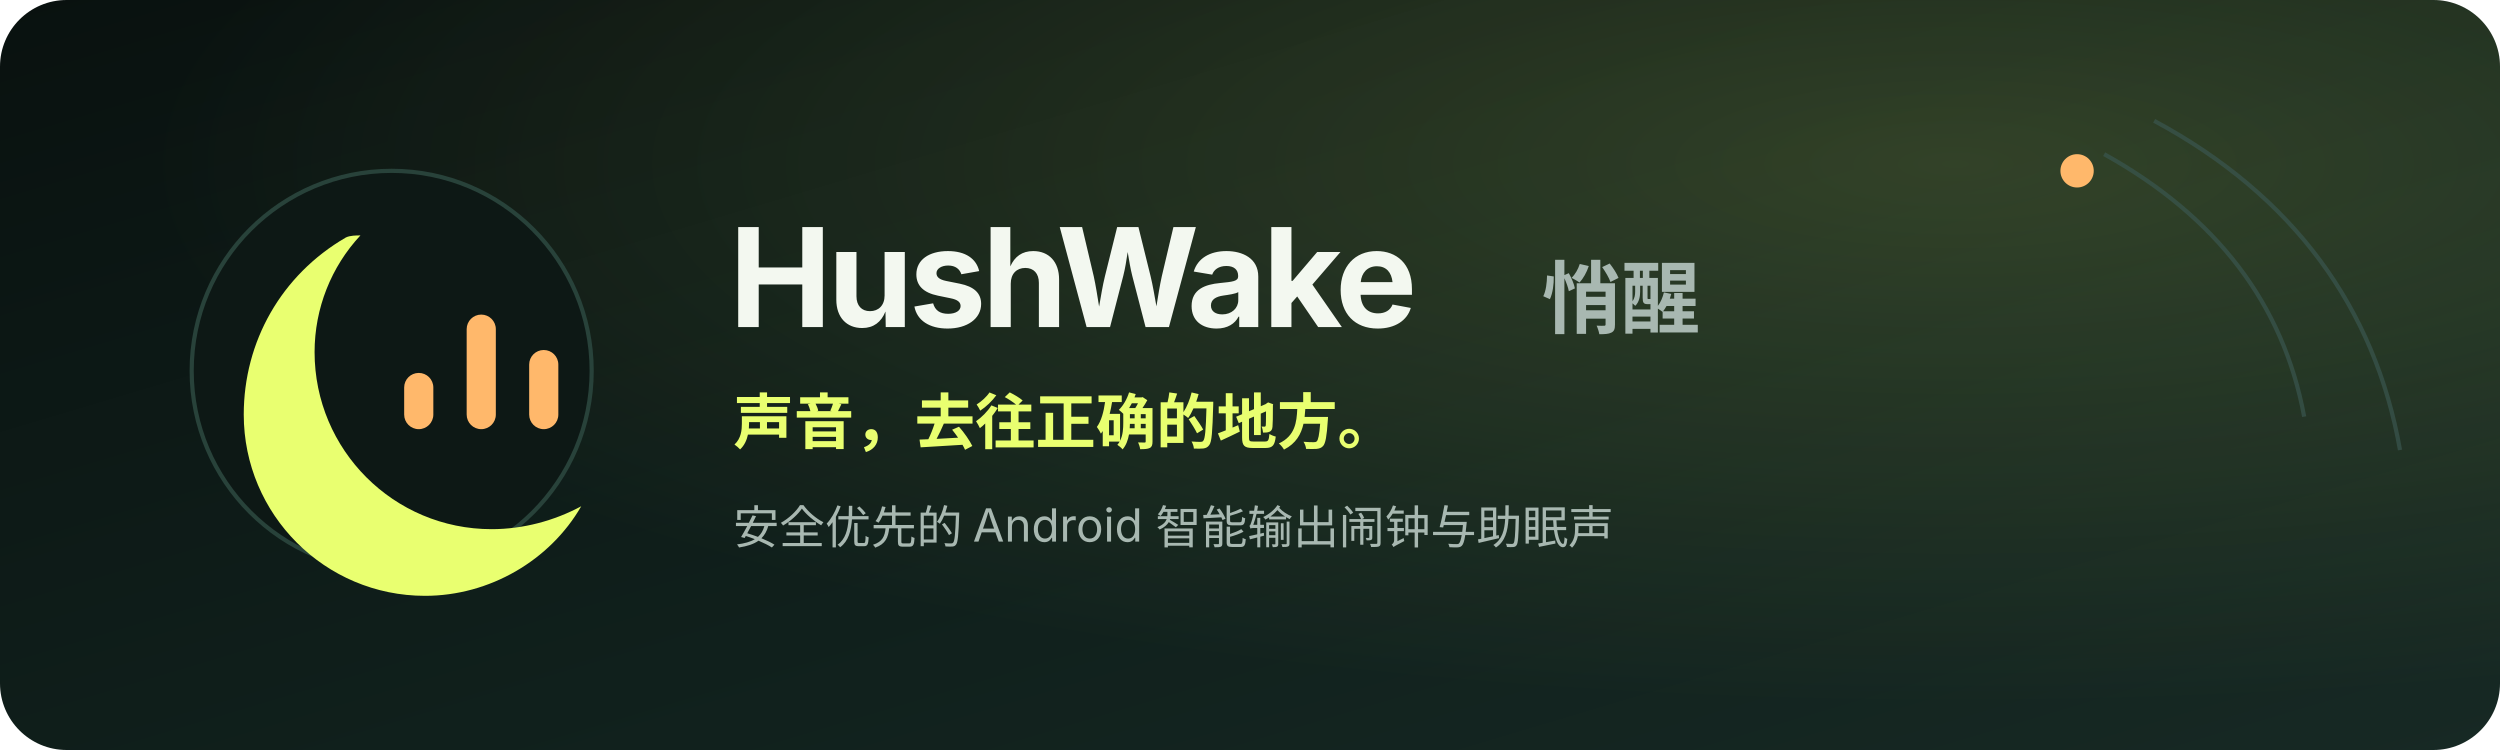
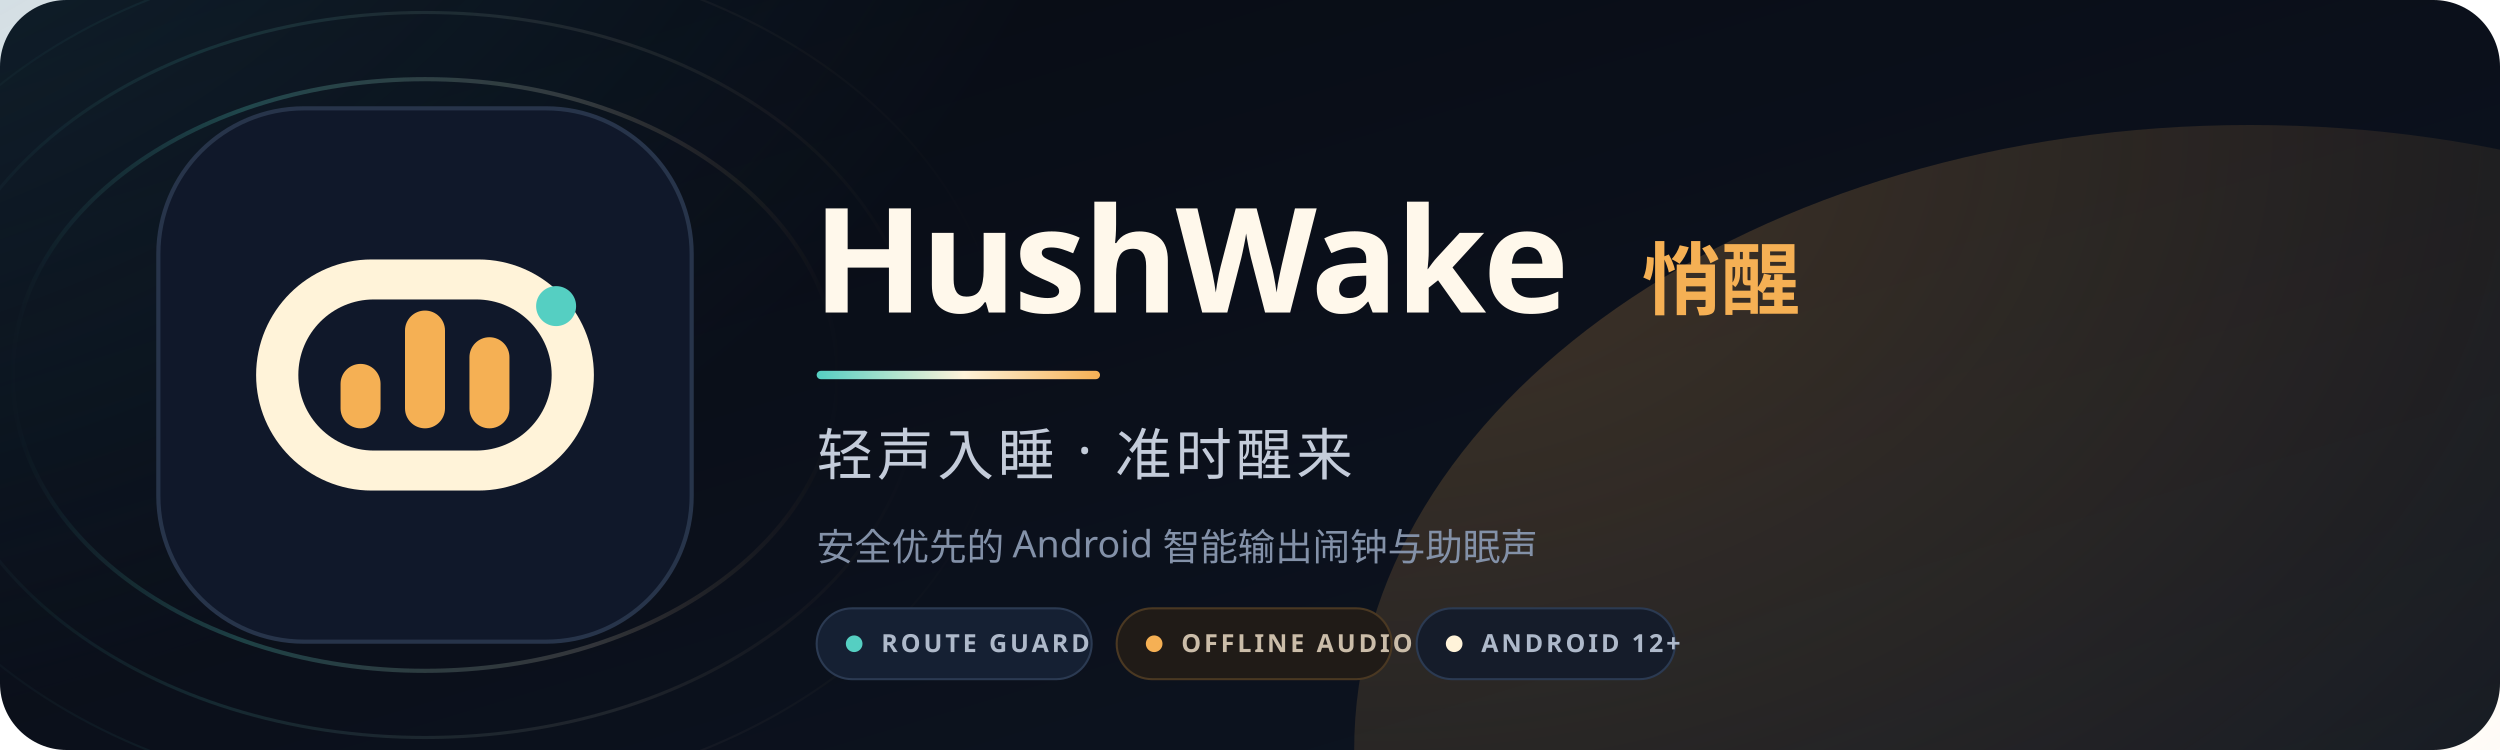
<svg xmlns="http://www.w3.org/2000/svg" width="1200" height="360" viewBox="0 0 1200 360" role="img" aria-labelledby="title desc">
  <defs>
    <linearGradient id="background" x1="0" y1="0" x2="1" y2="1">
-       <stop offset="0" stop-color="#09110f" />
-       <stop offset="0.58" stop-color="#10201c" />
-       <stop offset="1" stop-color="#172924" />
+       <stop offset="0" stop-color="#070B13" />
+       <stop offset="0.52" stop-color="#0B101B" />
+       <stop offset="1" stop-color="#0D1522" />
    </linearGradient>
-     <radialGradient id="glow" cx="0.78" cy="0.22" r="0.72">
-       <stop offset="0" stop-color="#e9ff70" stop-opacity="0.16" />
-       <stop offset="1" stop-color="#e9ff70" stop-opacity="0" />
+     <radialGradient id="blueGlow" cx="0" cy="0" r="1">
+       <stop offset="0" stop-color="#2B6079" stop-opacity=".40" />
+       <stop offset="1" stop-color="#2B6079" stop-opacity="0" />
    </radialGradient>
+     <radialGradient id="amberGlow" cx="0" cy="0" r="1">
+       <stop offset="0" stop-color="#F5B054" stop-opacity=".24" />
+       <stop offset="1" stop-color="#F5B054" stop-opacity="0" />
+     </radialGradient>
+     <linearGradient id="ring" x1="0" y1="0" x2="1" y2="0">
+       <stop offset="0" stop-color="#55CFC2" stop-opacity="0" />
+       <stop offset=".28" stop-color="#55CFC2" stop-opacity=".44" />
+       <stop offset=".70" stop-color="#FFF3D9" stop-opacity=".28" />
+       <stop offset="1" stop-color="#F5B054" stop-opacity="0" />
+     </linearGradient>
+     <linearGradient id="accent" x1="0" y1="0" x2="1" y2="0">
+       <stop offset="0" stop-color="#55CFC2" />
+       <stop offset=".52" stop-color="#FFF3D9" />
+       <stop offset="1" stop-color="#F5B054" />
+     </linearGradient>
  </defs>
  <rect width="1200" height="360" rx="32" fill="url(#background)" />
-   <rect width="1200" height="360" rx="32" fill="url(#glow)" />
-   <g transform="translate(88 78)">
-     <circle cx="100" cy="100" r="96" fill="#0d1815" stroke="#28423a" stroke-width="2" />
-     <path d="M78 36c-31 18-49 50-49 85 0 48 39 87 87 87 31 0 60-17 75-43-13 7-28 11-43 11-47 0-85-38-85-85 0-21 8-41 22-56-2 0-5 0-7 1z" fill="#e9ff70" />
-     <rect x="136" y="73" width="14" height="55" rx="7" fill="#ffb86b" />
-     <rect x="166" y="90" width="14" height="38" rx="7" fill="#ffb86b" />
-     <rect x="106" y="101" width="14" height="27" rx="7" fill="#ffb86b" />
+   <ellipse cx="170" cy="66" rx="390" ry="300" fill="url(#blueGlow)" />
+   <ellipse cx="1080" cy="360" rx="430" ry="300" fill="url(#amberGlow)" />
+   <g fill="none" stroke="url(#ring)">
+     <ellipse cx="204" cy="180" rx="198" ry="142" stroke-width="2" opacity=".58" />
+     <ellipse cx="204" cy="180" rx="238" ry="174" stroke-width="1.5" opacity=".30" />
+     <ellipse cx="204" cy="180" rx="278" ry="205" stroke-width="1" opacity=".16" />
  </g>
-   <g transform="translate(350 87)">
-     <text x="0" y="70" fill="#f3f8f0" font-family="Inter, ui-sans-serif, system-ui, sans-serif" font-size="66" font-weight="720" letter-spacing="-2">HushWake</text>
-     <text x="390" y="70" fill="#a8b8b1" font-family="Microsoft YaHei, PingFang SC, ui-sans-serif, sans-serif" font-size="38" font-weight="600">悄醒</text>
-     <text x="2" y="126" fill="#e9ff70" font-family="Microsoft YaHei, PingFang SC, ui-sans-serif, sans-serif" font-size="29" font-weight="600">声音，去往正确的地方。</text>
-     <text x="2" y="174" fill="#a8b8b1" font-family="Inter, Microsoft YaHei, ui-sans-serif, sans-serif" font-size="22">安全优先的 Android 智能输出闹钟与助眠声</text>
+   <g transform="translate(76 52)">
+     <rect width="256" height="256" rx="70" fill="#10182A" stroke="#27344A" stroke-width="2" />
+     <g transform="scale(2.37037)">
+       <path fill="#FFF3D9" d="M43.2 30.6H64.8C77.7 30.6 88.2 41.1 88.2 54C88.2 66.9 77.7 77.4 64.8 77.4H43.2C30.3 77.4 19.8 66.9 19.8 54C19.8 41.1 30.3 30.6 43.2 30.6Z" />
+       <path fill="#10182A" d="M43.65 38.7H64.35C72.8 38.7 79.65 45.55 79.65 54C79.65 62.45 72.8 69.3 64.35 69.3H43.65C35.2 69.3 28.35 62.45 28.35 54C28.35 45.55 35.2 38.7 43.65 38.7Z" />
+       <path fill="#F5B054" d="M40.95 51.75C43.19 51.75 45 53.56 45 55.8V60.75C45 62.99 43.19 64.8 40.95 64.8C38.71 64.8 36.9 62.99 36.9 60.75V55.8C36.9 53.56 38.71 51.75 40.95 51.75ZM54 40.95C56.24 40.95 58.05 42.76 58.05 45V60.75C58.05 62.99 56.24 64.8 54 64.8C51.76 64.8 49.95 62.99 49.95 60.75V45C49.95 42.76 51.76 40.95 54 40.95ZM67.05 46.35C69.29 46.35 71.1 48.16 71.1 50.4V60.75C71.1 62.99 69.29 64.8 67.05 64.8C64.81 64.8 63 62.99 63 60.75V50.4C63 48.16 64.81 46.35 67.05 46.35Z" />
+       <circle cx="80.55" cy="40.05" r="4.05" fill="#55CFC2" />
+     </g>
  </g>
-   <g fill="none" stroke="#39554d" stroke-width="2" opacity="0.72">
-     <path d="M1010 74c54 30 86 72 96 126" />
-     <path d="M1034 58c67 36 106 90 118 158" />
+   <g transform="translate(390 74)">
+     <text x="0" y="76" fill="#FFF8EB" font-family="Segoe UI, ui-sans-serif, sans-serif" font-size="70" font-weight="750" letter-spacing="-1.5">HushWake</text>
+     <text x="398" y="74" fill="#F5B054" font-family="Microsoft YaHei UI, PingFang SC, sans-serif" font-size="38" font-weight="700">悄醒</text>
+     <rect x="2" y="104" width="136" height="4" rx="2" fill="url(#accent)" />
+     <text x="2" y="154" fill="#C4CCDA" font-family="Microsoft YaHei UI, PingFang SC, sans-serif" font-size="27" font-weight="500" letter-spacing="2">轻声入睡 · 准时醒来</text>
+     <text x="2" y="195" fill="#8391A8" font-family="Segoe UI, Microsoft YaHei UI, sans-serif" font-size="18">安全优先的 Android 智能输出闹钟与助眠声</text>
+     <g transform="translate(2 218)" font-family="Segoe UI, sans-serif" font-size="12" font-weight="600" letter-spacing="1.4">
+       <rect width="132" height="34" rx="17" fill="#152033" stroke="#2B3A52" />
+       <circle cx="18" cy="17" r="4" fill="#55CFC2" />
+       <text x="31" y="21" fill="#AEB9CA">ROUTE GUARD</text>
+       <g transform="translate(144 0)">
+         <rect width="132" height="34" rx="17" fill="#201B17" stroke="#4A3822" />
+         <circle cx="18" cy="17" r="4" fill="#F5B054" />
+         <text x="31" y="21" fill="#CBBDA9">OFFLINE AUDIO</text>
+       </g>
+       <g transform="translate(288 0)">
+         <rect width="124" height="34" rx="17" fill="#151C2A" stroke="#2B3A52" />
+         <circle cx="18" cy="17" r="4" fill="#FFF3D9" />
+         <text x="31" y="21" fill="#AEB9CA">ANDROID 12+</text>
+       </g>
+     </g>
  </g>
-   <circle cx="997" cy="82" r="8" fill="#ffb86b" />
</svg>
